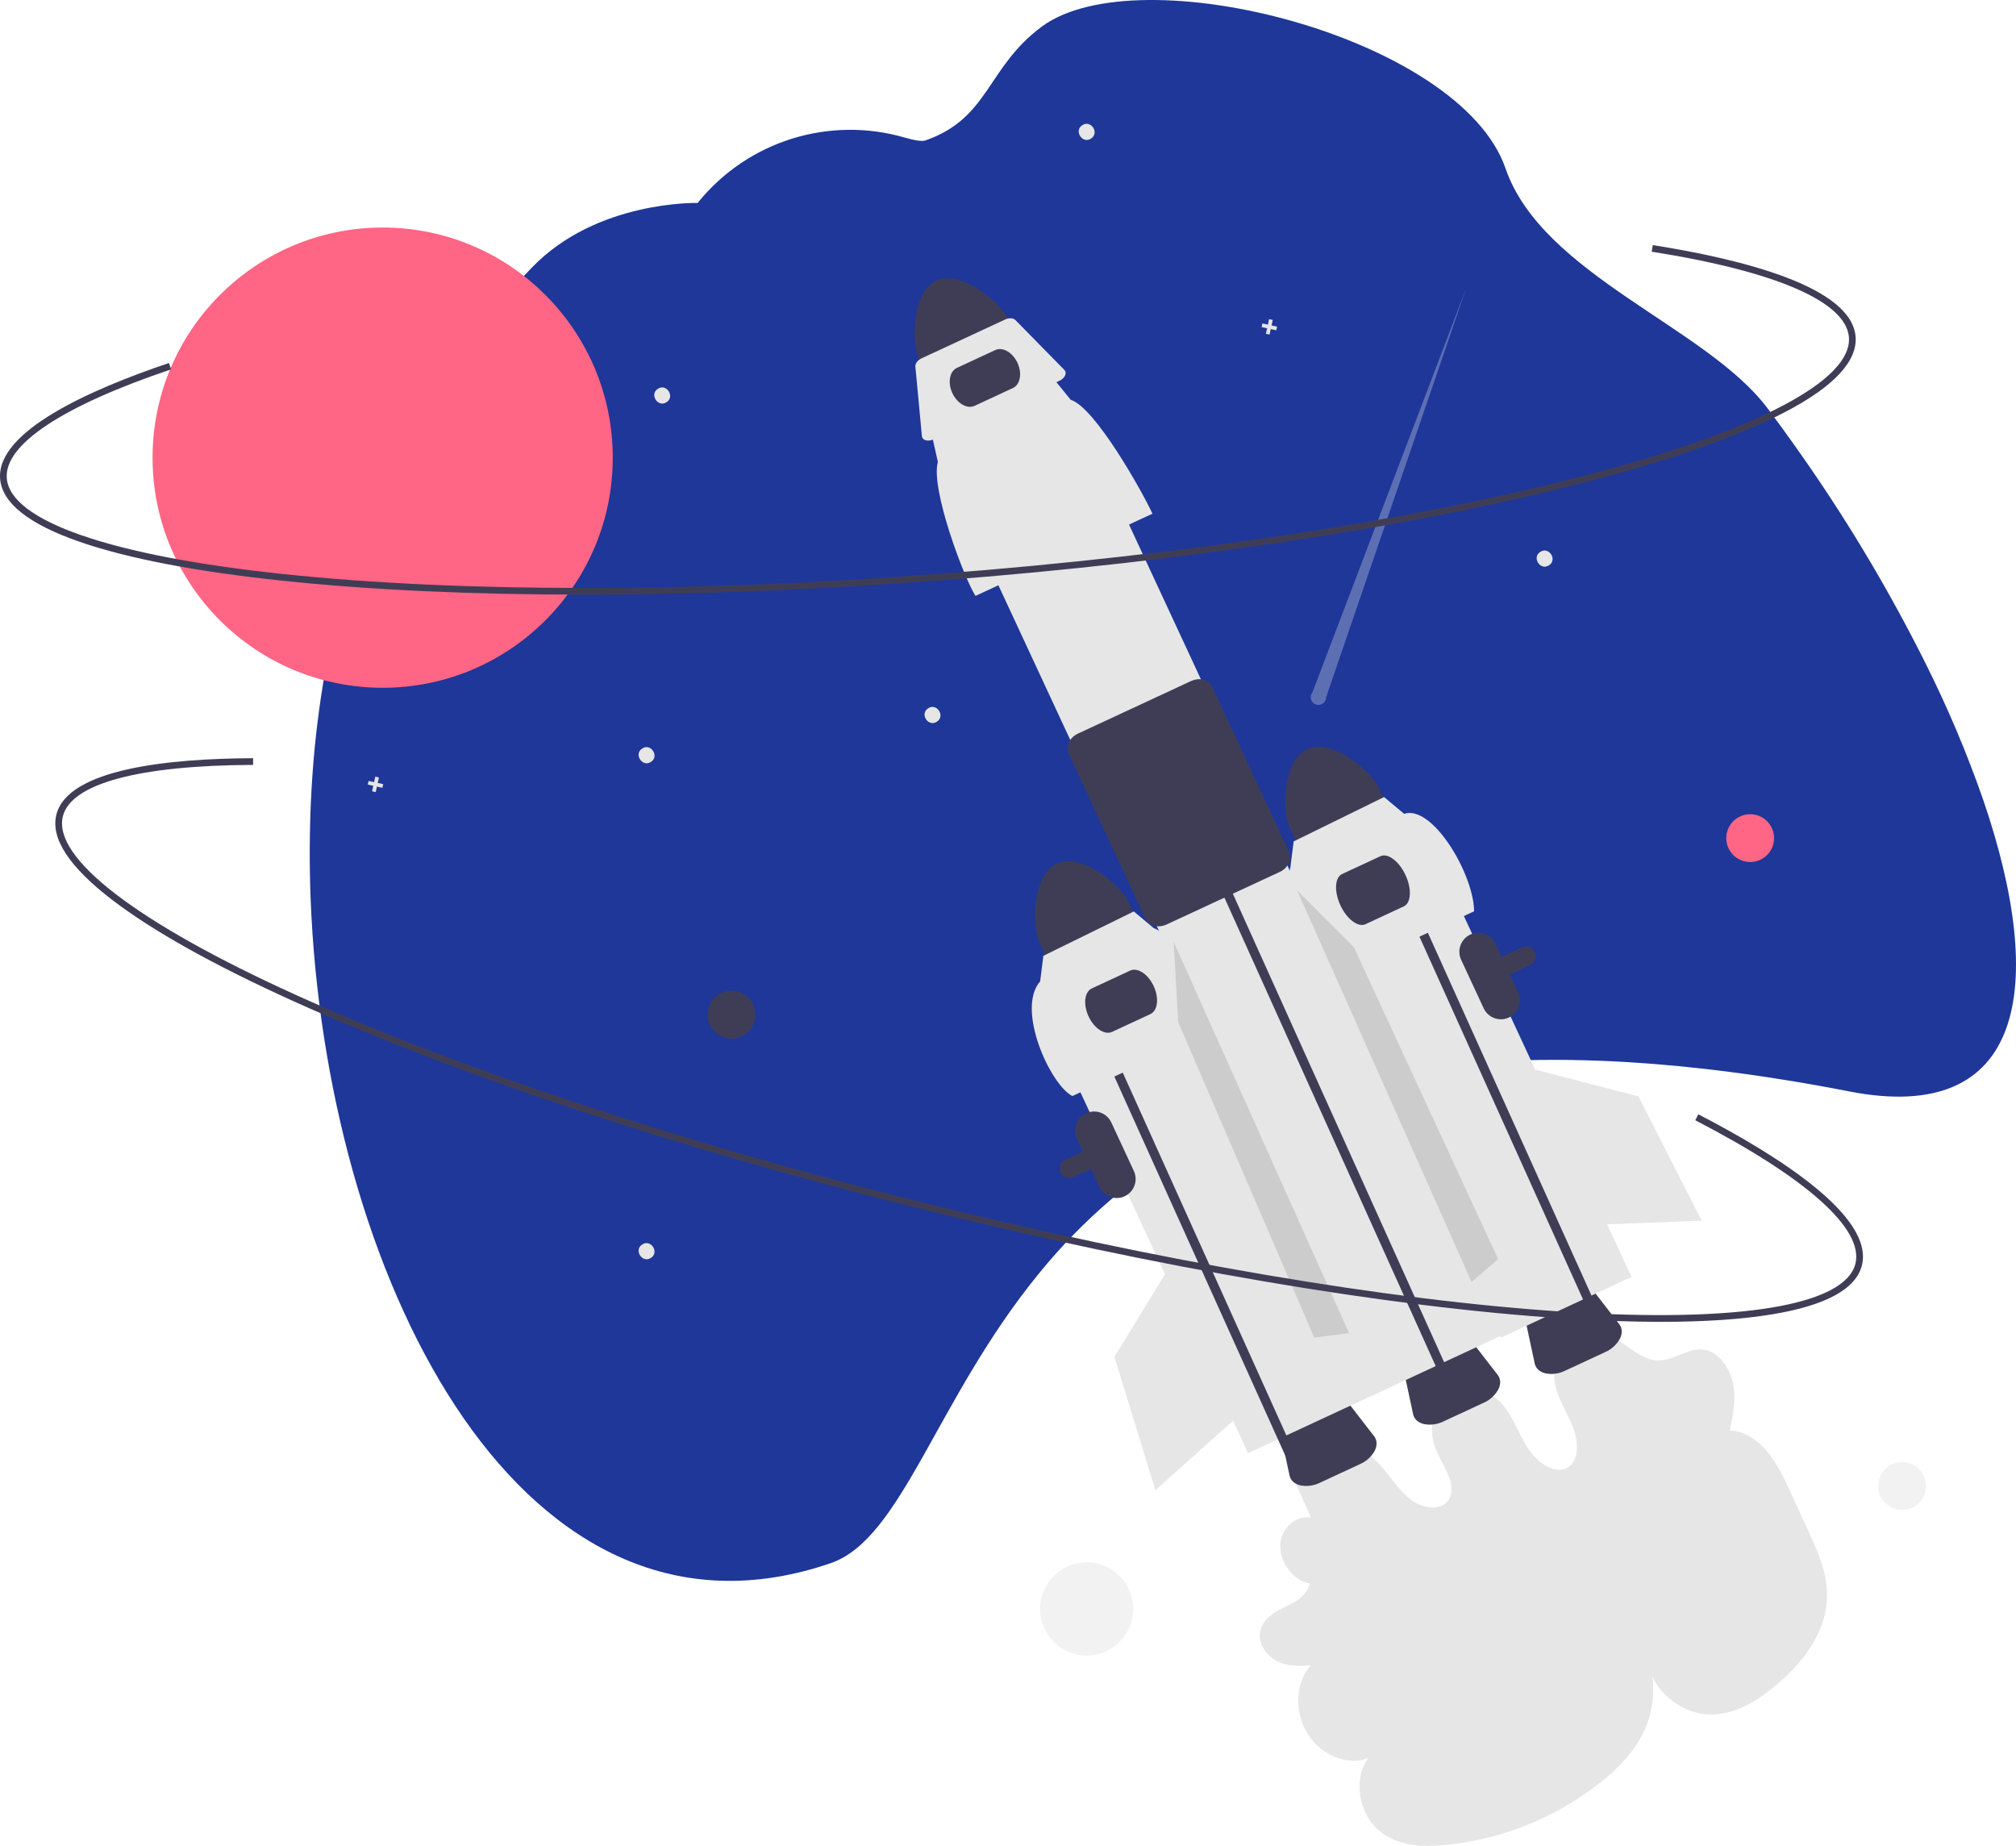
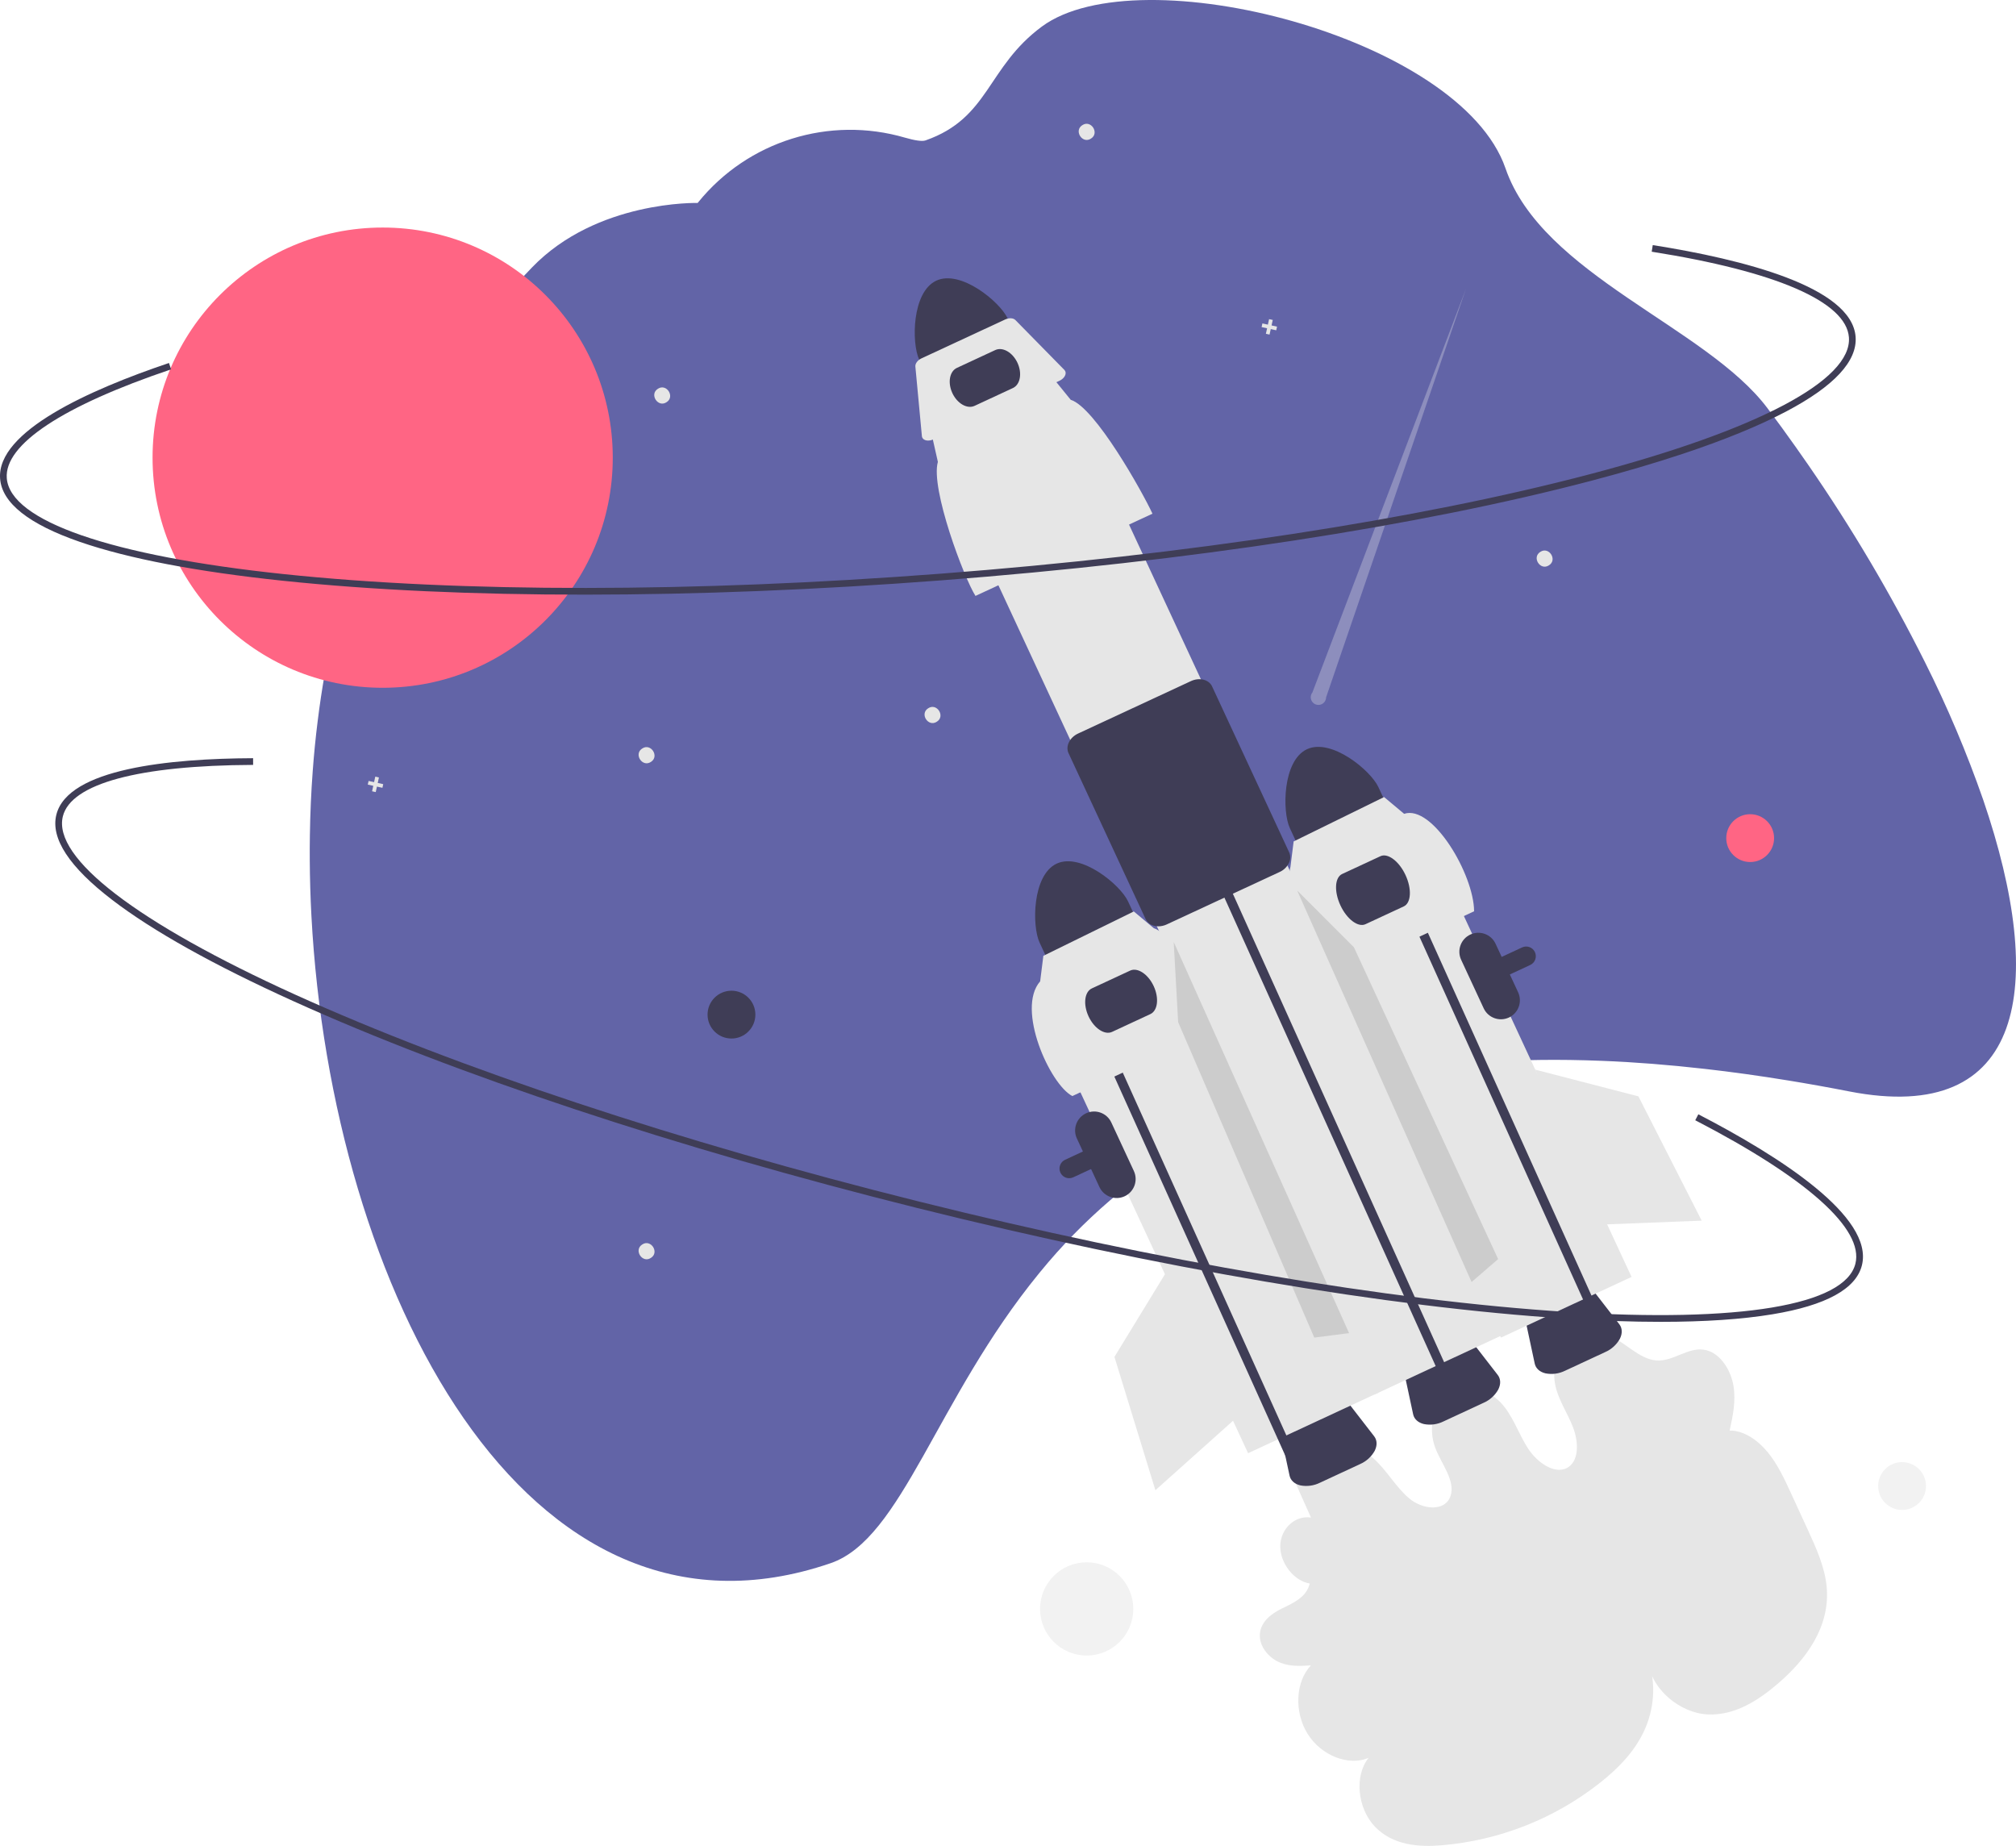
<svg xmlns="http://www.w3.org/2000/svg" id="a13970f5-fcb6-45bc-88b6-f9395b0a599f" data-name="Layer 1" width="902.419" height="826.207" viewBox="0 0 902.419 826.207">
  <path d="M726.95,696.708l8.672,19.444c-7.049-1.122-13.604,4.898-13.751,12.629s6.14,15.774,13.189,16.873c-1.347,6.002-7.161,8.649-12.207,11.075s-10.485,6.45-10.11,12.845c.301,5.135,4.548,9.669,9.058,11.492s9.241,1.543,13.809,1.237c-6.921,7.24-7.596,20.848-1.517,30.611s18.217,14.569,27.305,10.811c-6.422,7.989-5.027,22.618,2.943,30.862,8.034,8.311,19.678,9.115,29.857,8.24a132.238,132.238,0,0,0,71.007-28.14c7.782-6.183,15.05-13.456,19.49-22.941s5.747-21.496,1.612-32.29c1.115,13.522,14.65,24.203,26.826,24.8s22.807-6.261,31.841-14.081c12.014-10.4,23.137-24.979,21.488-42.967-.816-8.905-4.706-17.469-8.521-25.765l-7.396-16.083c-2.986-6.493-6.039-13.095-10.533-18.544s-10.731-9.667-16.973-9.626c1.427-6.52,2.861-13.283,1.665-20.211s-5.776-14.101-12.004-15.723c-7.927-2.065-14.645,5.25-22.616,4.561-7.671-.664-14.01-8.362-21.459-11.412a17.178,17.178,0,0,0-18.537,3.206c-4.722,4.61-6.69,12.398-4.996,19.767,1.484,6.455,5.435,12.149,7.832,18.375s2.77,14.231-1.835,17.631c-5.557,4.103-14.014-1.48-18.356-8.235s-6.834-14.933-12.324-20.614c-6.479-6.705-16.621-8.276-23.293-3.608s-9.222,15.119-5.859,24.004c2.75,7.264,9.049,14.614,6.864,21.454-2.309,7.23-12.413,6.314-18.507,1.205s-10.141-12.806-16.161-18.03c-6.114-5.306-14.098-7.63-21.107-6.146a21.731,21.731,0,0,0-15.573,13.915" transform="translate(-148.7907 -36.89661)" fill="#e6e6e6" />
  <path d="M867.347,642.066l-17.993,8.36a13.812,13.812,0,0,1-8.734,1.177c-2.612-.618-4.377-2.215-4.841-4.383l-4.187-19.554c-.79-3.689,2.265-8.053,7.264-10.376l9.937-4.617c4.999-2.323,10.305-1.843,12.614,1.14l12.244,15.81c1.358,1.753,1.44,4.132.228,6.527A13.812,13.812,0,0,1,867.347,642.066Z" transform="translate(-148.7907 -36.89661)" fill="#3f3d56" />
-   <path d="M309.43,280.659A353.998,353.998,0,0,1,386.932,156.602c29.006-30.112,74.15-28.861,74.15-28.861l.258-.32A87.58,87.58,0,0,1,553.893,98.509c4.304,1.235,7.615,1.783,9.189,1.232,28.707-10.047,27.358-32.724,52.126-50.993,43.367-31.987,187.211,4.654,207.494,63.514,16.439,47.705,89.82,70.827,117.236,107.317q6.431,8.559,12.618,17.316,2.901,4.068,5.737,8.198a730.428,730.428,0,0,1,52.147,88.155,514.113,514.113,0,0,1,26.101,61.684c28.591,83.582,18.814,145.855-60.021,130.47q-13.998-2.739-27.324-4.901-19.296-3.149-37.246-5.176-24.172-2.749-45.994-3.602-7.337-.295-14.405-.396c-69.67-.966-121.349,12.146-160.719,32.502q-10.011,5.163-18.973,10.923a236.054,236.054,0,0,0-26.08,19.319,254.898,254.898,0,0,0-31.422,32.197l-.522.639c-46.048,56.326-61.203,118.682-93.235,129.661C383.674,783.51,297.074,613.35,288.193,446.896q-.673-12.582-.743-25.091-.042-5.592.055-11.154c.141-9.673.567-19.285,1.281-28.78q.4-5.445.928-10.833c.388-3.873.81-7.724,1.298-11.55C294.495,331.442,300.589,304.758,309.43,280.659Z" transform="translate(-148.7907 -36.89661)" fill="#1e3799" />
+   <path d="M309.43,280.659A353.998,353.998,0,0,1,386.932,156.602c29.006-30.112,74.15-28.861,74.15-28.861l.258-.32A87.58,87.58,0,0,1,553.893,98.509c4.304,1.235,7.615,1.783,9.189,1.232,28.707-10.047,27.358-32.724,52.126-50.993,43.367-31.987,187.211,4.654,207.494,63.514,16.439,47.705,89.82,70.827,117.236,107.317q6.431,8.559,12.618,17.316,2.901,4.068,5.737,8.198a730.428,730.428,0,0,1,52.147,88.155,514.113,514.113,0,0,1,26.101,61.684c28.591,83.582,18.814,145.855-60.021,130.47q-13.998-2.739-27.324-4.901-19.296-3.149-37.246-5.176-24.172-2.749-45.994-3.602-7.337-.295-14.405-.396c-69.67-.966-121.349,12.146-160.719,32.502q-10.011,5.163-18.973,10.923a236.054,236.054,0,0,0-26.08,19.319,254.898,254.898,0,0,0-31.422,32.197l-.522.639c-46.048,56.326-61.203,118.682-93.235,129.661C383.674,783.51,297.074,613.35,288.193,446.896q-.673-12.582-.743-25.091-.042-5.592.055-11.154c.141-9.673.567-19.285,1.281-28.78q.4-5.445.928-10.833c.388-3.873.81-7.724,1.298-11.55C294.495,331.442,300.589,304.758,309.43,280.659Z" transform="translate(-148.7907 -36.89661)" fill="#6264A7" />
  <path d="M733.834,372.24c-10.935,5.091-11.115,27.895-7.686,35.284l6.214,13.374,39.609-18.403-6.214-13.374C762.321,381.735,744.777,367.166,733.834,372.24Z" transform="translate(-148.7907 -36.89661)" fill="#3f3d56" />
  <path d="M627.393,564.256a4.333,4.333,0,0,1-4.07-5.819,4.3,4.3,0,0,1,2.243-2.44L830.12,460.958a4.33,4.33,0,0,1,5.752,2.102,4.336,4.336,0,0,1-2.103,5.752h-0L629.215,563.85A4.306,4.306,0,0,1,627.393,564.256Z" transform="translate(-148.7907 -36.89661)" fill="#3f3d56" />
  <rect x="771.788" y="414.474" width="64.474" height="217.68" transform="translate(-294.4339 350.6066) rotate(-24.9202)" fill="#e6e6e6" />
  <path d="M567.905,162.514c-10.935,5.091-11.115,27.895-7.686,35.284l6.214,13.374,39.609-18.403L599.827,179.395C596.392,172.009,578.848,157.44,567.905,162.514Z" transform="translate(-148.7907 -36.89661)" fill="#3f3d56" />
  <path d="M812.919,664.761l-17.993,8.36a13.812,13.812,0,0,1-8.734,1.177c-2.612-.618-4.377-2.215-4.841-4.383l-4.187-19.554c-.79-3.689,2.265-8.053,7.264-10.376l9.937-4.617c4.999-2.323,10.305-1.843,12.614,1.14L819.224,652.319c1.358,1.753,1.44,4.132.228,6.527A13.812,13.812,0,0,1,812.919,664.761Z" transform="translate(-148.7907 -36.89661)" fill="#3f3d56" />
  <path d="M757.601,692.207,739.608,700.566a13.812,13.812,0,0,1-8.734,1.177c-2.612-.618-4.377-2.215-4.841-4.383l-4.187-19.554c-.79-3.689,2.265-8.053,7.264-10.376l9.937-4.617c4.999-2.323,10.305-1.843,12.614,1.14l12.244,15.81c1.358,1.753,1.44,4.132.228,6.527A13.812,13.812,0,0,1,757.601,692.207Z" transform="translate(-148.7907 -36.89661)" fill="#3f3d56" />
  <rect x="668.302" y="227.978" width="64.474" height="440.016" transform="translate(-272.3289 299.9887) rotate(-24.9202)" fill="#e6e6e6" />
  <polyline points="548.951 403.691 542.39 389.254 546.167 387.512 552.708 401.903 647.423 611.909 643.65 613.662" fill="#3f3d56" />
  <polyline points="622.951 391.691 616.39 377.254 620.167 375.512 626.708 389.903 721.423 599.909 717.65 601.662" fill="#3f3d56" />
  <path d="M664.671,266.814l-79.226,36.809c-5.044-7.847-20.249-48.06-16.835-59.991l-2.563-11.378,54.703-25.416,7.322,9.007C638.942,219.18,660.102,256.951,664.671,266.814Z" transform="translate(-148.7907 -36.89661)" fill="#e6e6e6" />
  <path d="M623.037,207.325l-56.451,26.228c-2.084.968-4.303.612-4.956-.795a1.952,1.952,0,0,1-.172-.643l-2.922-31.168c-.125-1.335,1.017-2.847,2.761-3.658L598.734,179.896c1.744-.81,3.637-.708,4.576.249l21.936,22.334c1.122,1.142.513,3.098-1.361,4.367A6.081,6.081,0,0,1,623.037,207.325Z" transform="translate(-148.7907 -36.89661)" fill="#e6e6e6" />
  <path d="M667.313,451.514a7.626,7.626,0,0,1-1.814-.214,5.604,5.604,0,0,1-3.896-3.025L627.09,373.992c-1.428-3.075.489-7.008,4.274-8.767l50.536-23.48c3.786-1.76,8.027-.688,9.457,2.387l34.513,74.283a5.603,5.603,0,0,1-.201,4.929,8.506,8.506,0,0,1-4.074,3.838l-50.536,23.479A8.92,8.92,0,0,1,667.313,451.514Z" transform="translate(-148.7907 -36.89661)" fill="#3f3d56" />
  <rect x="658.612" y="466.208" width="64.474" height="217.68" transform="translate(-326.7693 307.736) rotate(-24.9202)" fill="#e6e6e6" />
  <path d="M602.189,210.581l-17.147,7.967c-3.309,1.537-7.773-1.024-9.95-5.71s-1.256-9.749,2.053-11.286l17.147-7.967c3.309-1.537,7.773,1.024,9.95,5.71S605.498,209.044,602.189,210.581Z" transform="translate(-148.7907 -36.89661)" fill="#3f3d56" />
  <path d="M621.799,423.444c-10.935,5.091-11.115,27.895-7.686,35.284l6.214,13.374,39.609-18.403L653.722,440.324C650.287,432.939,632.742,418.37,621.799,423.444Z" transform="translate(-148.7907 -36.89661)" fill="#3f3d56" />
  <path d="M440.152,377.925c-3.862,2.573-7.815-3.551-3.878-6.01C440.135,369.342,444.088,375.466,440.152,377.925Z" transform="translate(-148.7907 -36.89661)" fill="#e6e6e6" />
  <path d="M842.152,289.925c-3.862,2.573-7.815-3.551-3.878-6.01C842.135,281.342,846.088,287.466,842.152,289.925Z" transform="translate(-148.7907 -36.89661)" fill="#e6e6e6" />
  <path d="M568.152,359.925c-3.862,2.573-7.815-3.551-3.878-6.01C568.135,351.342,572.088,357.466,568.152,359.925Z" transform="translate(-148.7907 -36.89661)" fill="#e6e6e6" />
  <path d="M440.152,599.925c-3.862,2.573-7.815-3.551-3.878-6.01C440.135,591.342,444.088,597.466,440.152,599.925Z" transform="translate(-148.7907 -36.89661)" fill="#e6e6e6" />
  <path d="M637.152,98.925c-3.862,2.573-7.815-3.551-3.878-6.01C637.135,90.342,641.088,96.466,637.152,98.925Z" transform="translate(-148.7907 -36.89661)" fill="#e6e6e6" />
  <path d="M447.152,216.925c-3.862,2.573-7.815-3.551-3.878-6.01C447.135,208.342,451.088,214.466,447.152,216.925Z" transform="translate(-148.7907 -36.89661)" fill="#e6e6e6" />
  <polygon points="571.639 146.2 569.182 145.661 569.72 143.203 568.082 142.844 567.543 145.302 565.086 144.764 564.727 146.402 567.184 146.941 566.646 149.398 568.284 149.757 568.823 147.299 571.28 147.838 571.639 146.2" fill="#e6e6e6" />
  <polygon points="171.542 350.978 169.085 350.439 169.623 347.982 167.985 347.623 167.446 350.08 164.988 349.542 164.629 351.18 167.087 351.719 166.549 354.177 168.187 354.535 168.726 352.078 171.183 352.616 171.542 350.978" fill="#e6e6e6" />
  <path d="M824.22,492.333a8.51,8.51,0,0,1-11.29-4.127l-10.113-21.765a8.5,8.5,0,0,1,15.417-7.163l10.113,21.765A8.51,8.51,0,0,1,824.22,492.333Z" transform="translate(-148.7907 -36.89661)" fill="#3f3d56" />
  <path d="M652.22,572.333a8.51,8.51,0,0,1-11.29-4.127l-10.113-21.765a8.5,8.5,0,0,1,15.417-7.163l10.113,21.765A8.51,8.51,0,0,1,652.22,572.333Z" transform="translate(-148.7907 -36.89661)" fill="#3f3d56" />
  <path d="M808.642,444.778l-67.806,31.503c-4.317-6.716-17.331-41.133-14.409-51.344l1.434-11.423,40.486-19.863,8.971,7.505C789.959,396.883,808.539,428.205,808.642,444.778Z" transform="translate(-148.7907 -36.89661)" fill="#e6e6e6" />
  <path d="M777.162,442.594l-17.147,7.967c-3.309,1.537-8.344-2.253-11.222-8.447s-2.528-12.487.781-14.024l17.147-7.967c3.309-1.537,8.344,2.253,11.222,8.447S780.471,441.056,777.162,442.594Z" transform="translate(-148.7907 -36.89661)" fill="#3f3d56" />
  <polyline points="482.951 446.691 476.39 432.254 480.167 430.512 486.708 444.903 581.423 654.909 577.65 656.662" fill="#3f3d56" />
  <path d="M696.607,495.981l-67.806,31.503c-10.003-5.165-25.291-38.961-14.409-51.344l1.434-11.423,40.486-19.863,8.971,7.505C674.587,455.214,692.697,487.541,696.607,495.981Z" transform="translate(-148.7907 -36.89661)" fill="#e6e6e6" />
  <path d="M663.732,490.793l-17.147,7.967c-3.309,1.537-8.03-1.579-10.524-6.945s-1.83-10.985,1.479-12.522l17.147-7.967c3.309-1.537,8.03,1.579,10.524,6.945S667.041,489.256,663.732,490.793Z" transform="translate(-148.7907 -36.89661)" fill="#3f3d56" />
  <circle cx="171.291" cy="204.845" r="103" fill="#ff6584" />
  <path d="M742.396,349.021l62.593-182.809L736.258,346.832a3.442,3.442,0,1,0,6.138,2.188Z" transform="translate(-148.7907 -36.89661)" fill="#f0f0f0" opacity="0.3" />
  <path d="M901.95,240.055q-18.38,6.108-40.751,12.001c-77.145,20.311-180.55,36.154-291.166,44.613-110.615,8.458-215.227,8.519-294.563.174-38.647-4.066-69.215-9.913-90.854-17.381-22.909-7.905-34.947-17.432-35.78-28.314-1.621-21.2,40.213-39.859,75.592-51.778l.958,2.843C176.801,218.581,150.678,235.879,151.828,250.919c1.464,19.156,46.644,34.806,123.955,42.94,79.162,8.327,183.581,8.263,294.021-.181,110.44-8.445,213.655-24.257,290.63-44.523,75.174-19.791,117.45-42.129,115.986-61.285-1.216-15.905-32.567-29.51-88.278-38.312l.468-2.963c40.48,6.396,89.093,18.708,90.801,41.047.832,10.882-9.618,22.127-31.059,33.424C936.131,227.503,920.601,233.856,901.95,240.055Z" transform="translate(-148.7907 -36.89661)" fill="#3f3d56" />
  <circle cx="783.425" cy="375.136" r="10.702" fill="#ff6584" />
  <circle cx="851.425" cy="665.136" r="10.702" fill="#f2f2f2" />
  <circle cx="486.425" cy="720.136" r="20.866" fill="#f2f2f2" />
  <circle cx="327.425" cy="454.136" r="10.702" fill="#3f3d56" />
  <polygon points="687.226 478.768 733.402 490.721 761.723 546.349 713.843 548.227 687.226 478.768" fill="#e6e6e6" />
  <polygon points="580.645 398.574 606.059 424.002 670.606 563.557 658.722 573.824 580.645 398.574" fill="#ccc" />
  <polygon points="525.386 421.624 527.38 457.52 588.304 598.694 603.88 596.688 525.386 421.624" fill="#ccc" />
  <polygon points="523.723 566.637 498.854 607.339 517.187 667.008 552.9 635.061 523.723 566.637" fill="#e6e6e6" />
  <path d="M892.195,628.544q-19.368,0-42.457-1.464c-79.614-5.056-182.738-22.633-290.376-49.492-107.638-26.859-206.93-59.794-279.585-92.734-35.393-16.047-62.556-31.236-80.735-45.147-19.247-14.727-27.666-27.564-25.024-38.153,5.148-20.629,50.731-25.142,88.064-25.295l.013,3c-51.268.21-81.514,8.387-85.166,23.022-4.652,18.64,33.287,47.741,104.087,79.841,72.496,32.868,171.605,65.739,279.073,92.557,107.467,26.816,210.401,44.363,289.84,49.408,77.579,4.928,124.743-2.938,129.395-21.578,3.862-15.477-21.598-38.275-71.689-64.198l1.379-2.664c36.397,18.836,78.646,45.852,73.222,67.589C979.592,613.823,966.13,621.199,942.22,625.157,928.59,627.413,911.85,628.544,892.195,628.544Z" transform="translate(-148.7907 -36.89661)" fill="#3f3d56" />
</svg>
